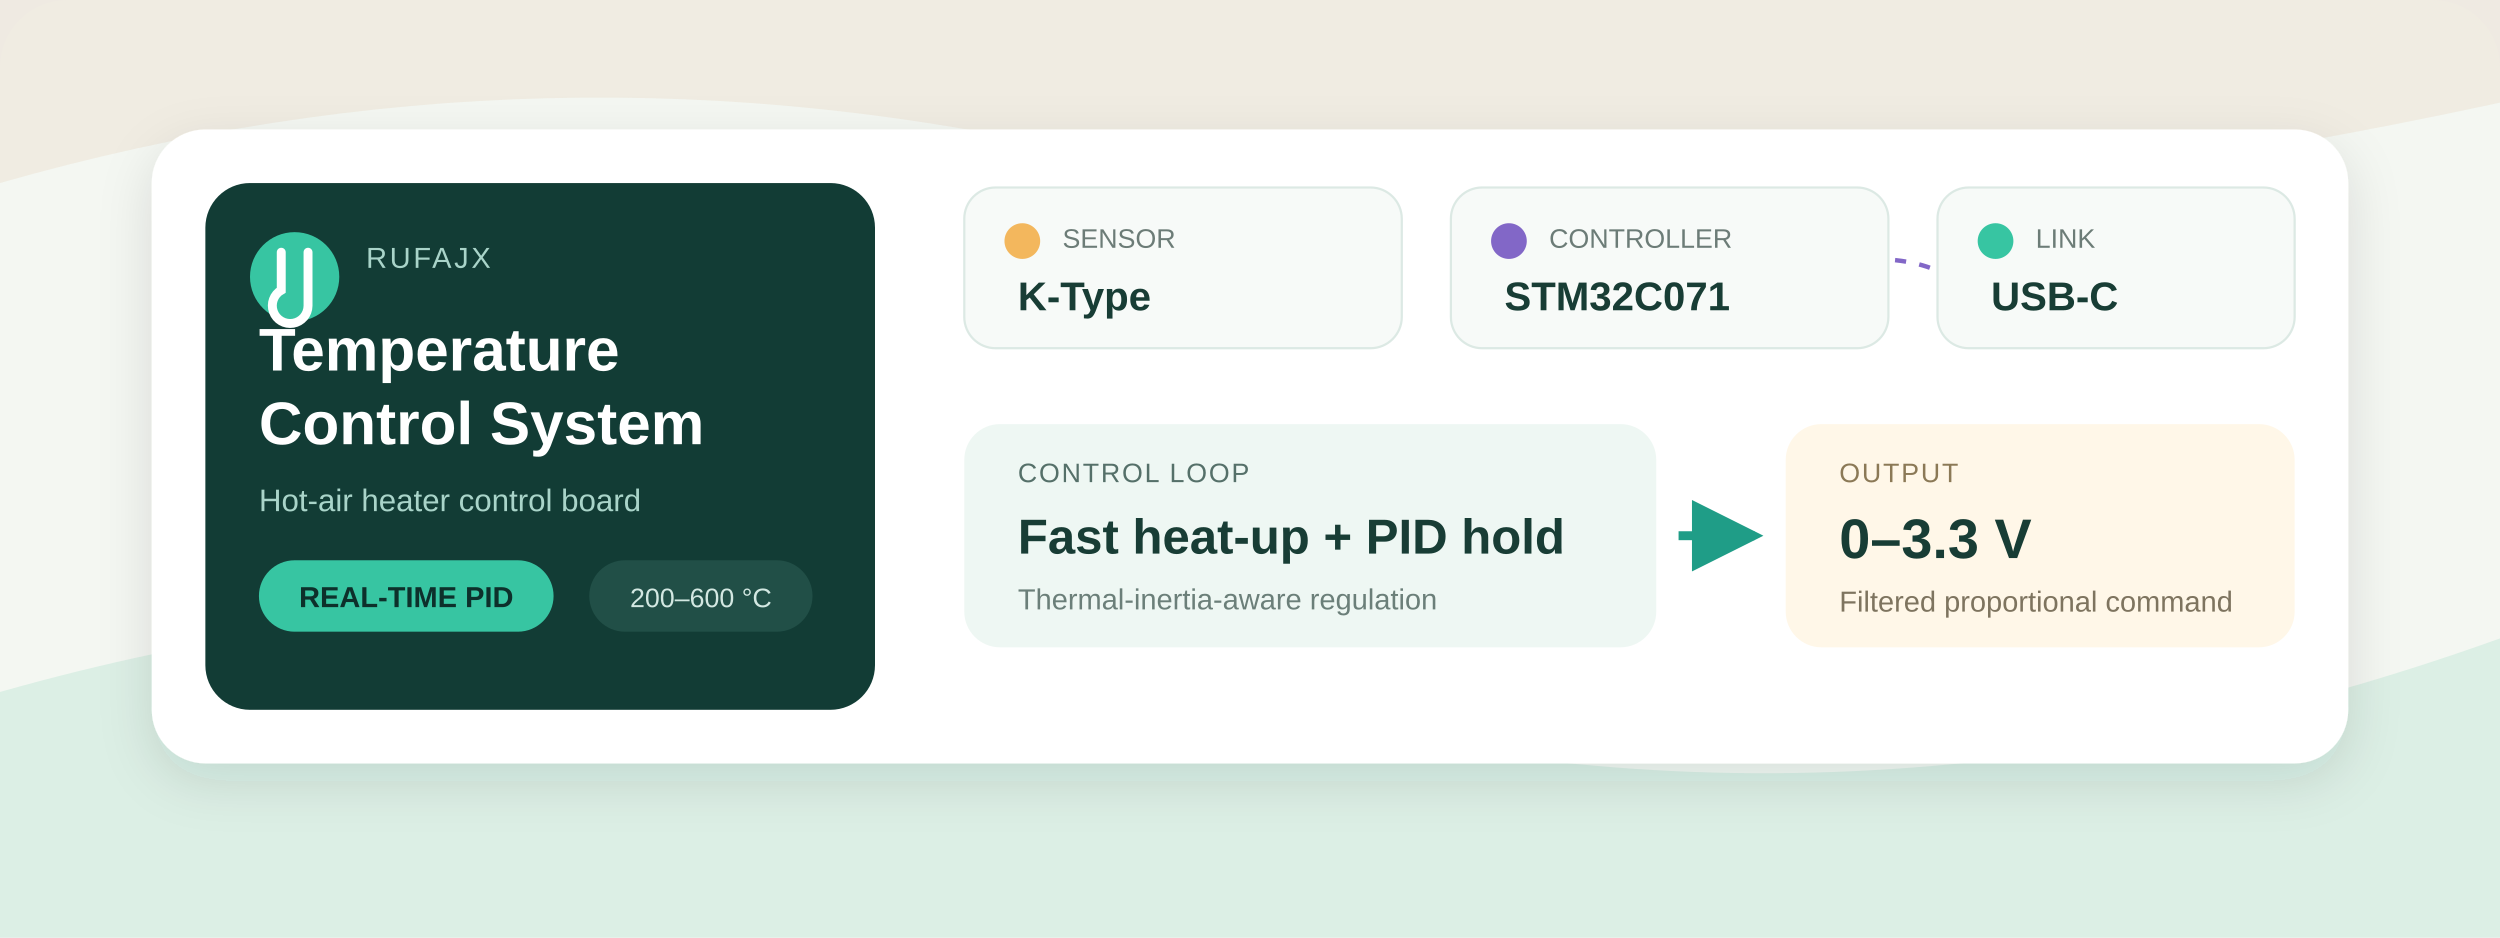
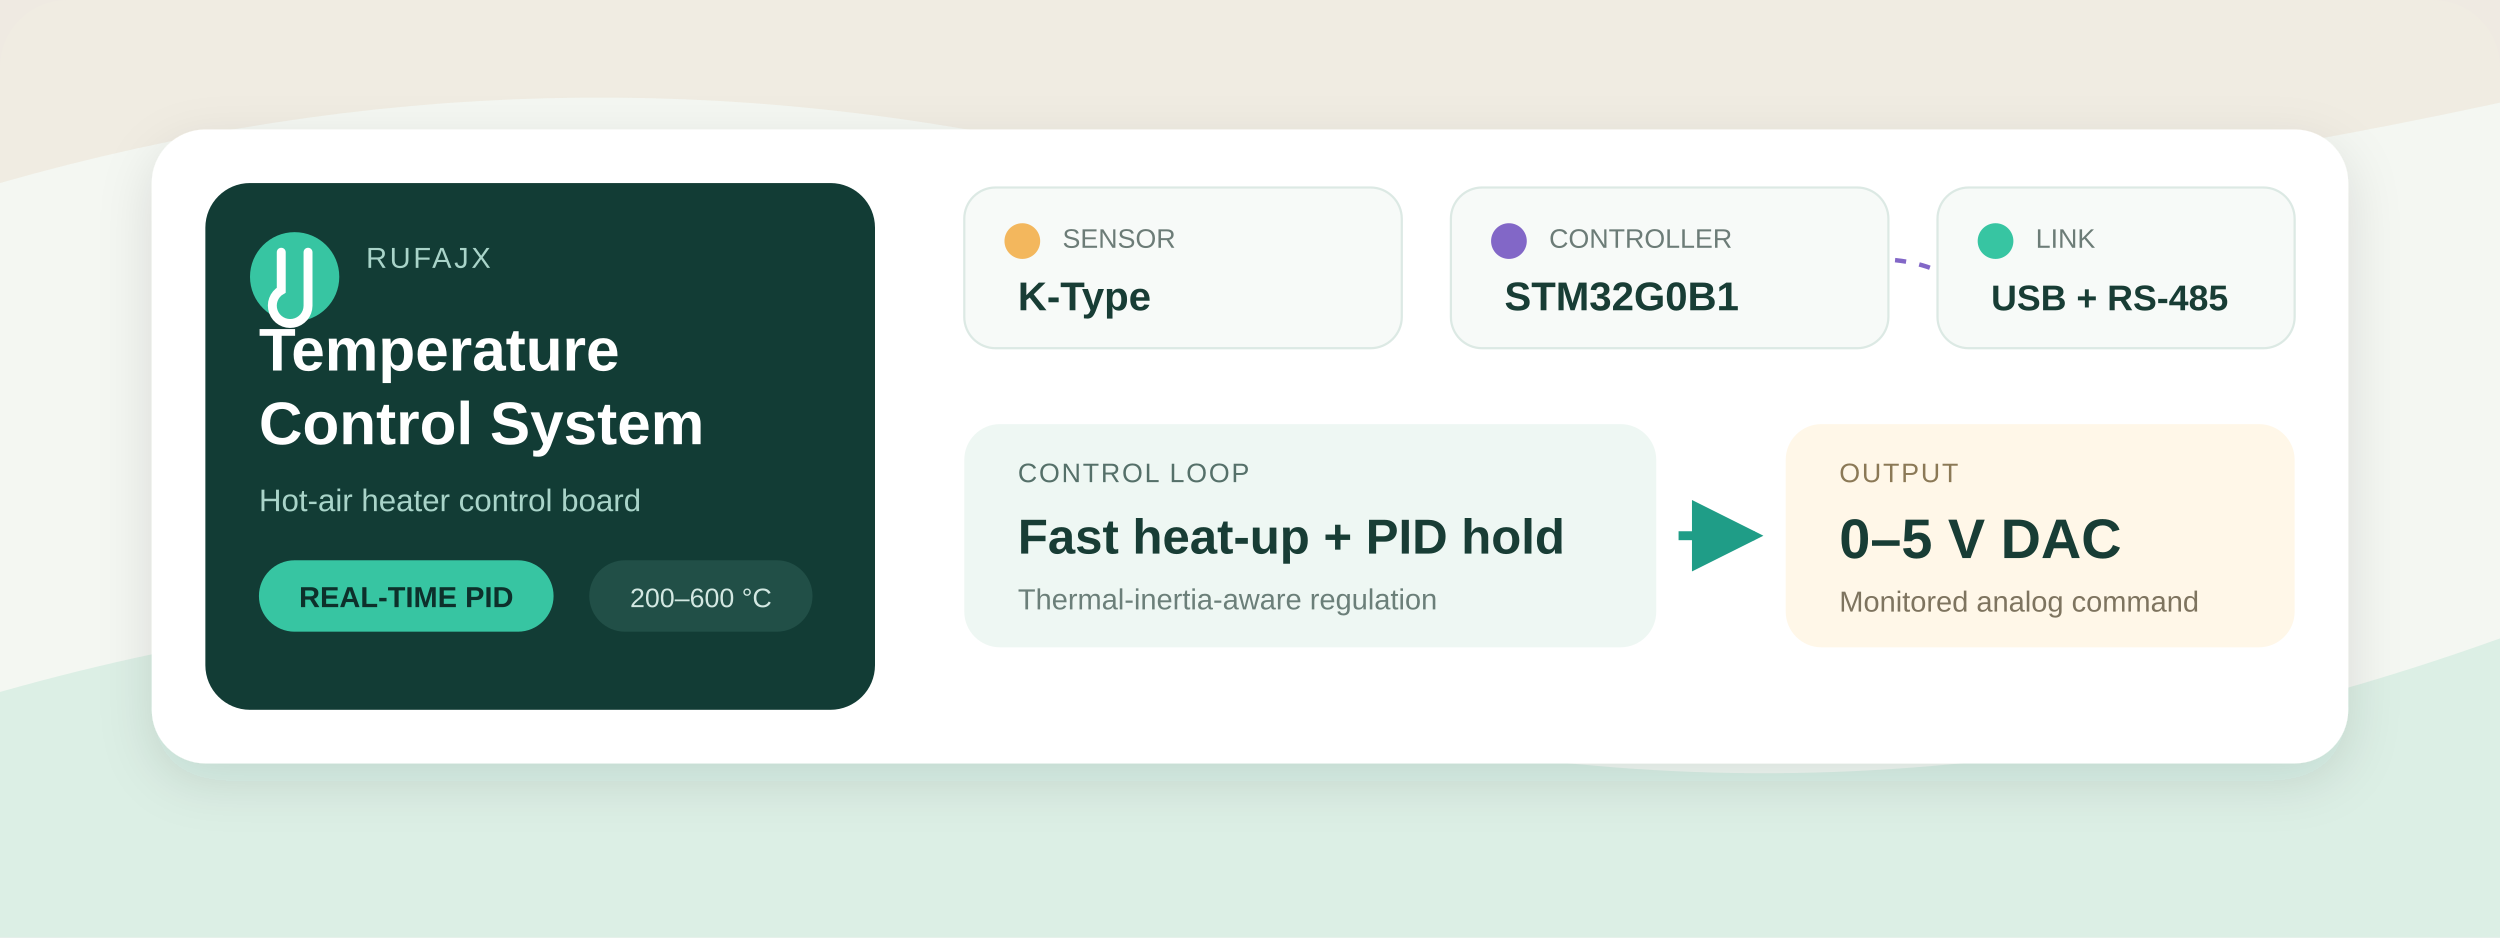
<svg xmlns="http://www.w3.org/2000/svg" width="1120" height="420" viewBox="0 0 1120 420" role="img" aria-labelledby="title desc">
  <defs>
    <filter id="shadow" x="-20%" y="-20%" width="140%" height="150%">
      <feDropShadow dx="0" dy="8" stdDeviation="12" flood-color="#183d35" flood-opacity="0.12" />
    </filter>
    <marker id="arrow" markerWidth="8" markerHeight="8" refX="7" refY="4" orient="auto">
      <path d="M0,0 L8,4 L0,8 Z" fill="#1f9d87" />
    </marker>
  </defs>
  <rect width="1120" height="420" rx="30" fill="#f4f7f2" />
  <path d="M0 82 Q245 12 492 70 T1120 46 V0 H0 Z" fill="#eee8dc" opacity="0.72" />
  <path d="M0 310 Q275 232 550 312 T1120 286 V420 H0 Z" fill="#dcefe5" />
  <rect x="68" y="58" width="984" height="284" rx="24" fill="#ffffff" filter="url(#shadow)" />
  <rect x="92" y="82" width="300" height="236" rx="20" fill="#123c35" />
  <circle cx="132" cy="124" r="20" fill="#37c5a2" />
  <path d="M126 113 v17 a8 8 0 1 0 12 7 v-24" fill="none" stroke="#ffffff" stroke-width="4" stroke-linecap="round" />
  <text x="164" y="120" fill="#a9d4c9" font-family="Segoe UI,Arial,sans-serif" font-size="13" letter-spacing="1.2">RUFAJX</text>
  <text x="116" y="166" fill="#ffffff" font-family="Segoe UI,Arial,sans-serif" font-size="27" font-weight="700">Temperature</text>
  <text x="116" y="199" fill="#ffffff" font-family="Segoe UI,Arial,sans-serif" font-size="27" font-weight="700">Control System</text>
  <text x="116" y="229" fill="#a9d4c9" font-family="Segoe UI,Arial,sans-serif" font-size="14">Hot-air heater control board</text>
  <rect x="116" y="251" width="132" height="32" rx="16" fill="#37c5a2" />
  <text x="182" y="272" text-anchor="middle" fill="#0d302b" font-family="Segoe UI,Arial,sans-serif" font-size="13" font-weight="700">REAL-TIME PID</text>
  <rect x="264" y="251" width="100" height="32" rx="16" fill="#214f47" />
  <text x="314" y="272" text-anchor="middle" fill="#d3e8e2" font-family="Segoe UI,Arial,sans-serif" font-size="12">200–600 °C</text>
  <path d="M464 152 C500 116 514 116 546 116" fill="none" stroke="#8267c7" stroke-width="2" stroke-dasharray="5 6" />
  <path d="M654 116 C686 116 700 116 730 116" fill="none" stroke="#8267c7" stroke-width="2" stroke-dasharray="5 6" />
  <path d="M838 116 C870 116 884 128 900 152" fill="none" stroke="#8267c7" stroke-width="2" stroke-dasharray="5 6" />
  <rect x="432" y="84" width="196" height="72" rx="14" fill="#f7faf8" stroke="#dce9e4" />
  <circle cx="458" cy="108" r="8" fill="#f3b75d" />
  <text x="476" y="111" fill="#6c7c77" font-family="Segoe UI,Arial,sans-serif" font-size="12">SENSOR</text>
  <text x="456" y="139" fill="#183d35" font-family="Segoe UI,Arial,sans-serif" font-size="18" font-weight="700">K-Type</text>
  <rect x="650" y="84" width="196" height="72" rx="14" fill="#f7faf8" stroke="#dce9e4" />
  <circle cx="676" cy="108" r="8" fill="#8267c7" />
  <text x="694" y="111" fill="#6c7c77" font-family="Segoe UI,Arial,sans-serif" font-size="12">CONTROLLER</text>
-   <text x="674" y="139" fill="#183d35" font-family="Segoe UI,Arial,sans-serif" font-size="18" font-weight="700">STM32C071</text>
+   <text x="674" y="139" fill="#183d35" font-family="Segoe UI,Arial,sans-serif" font-size="18" font-weight="700">STM32G0B1</text>
  <rect x="868" y="84" width="160" height="72" rx="14" fill="#f7faf8" stroke="#dce9e4" />
  <circle cx="894" cy="108" r="8" fill="#37c5a2" />
  <text x="912" y="111" fill="#6c7c77" font-family="Segoe UI,Arial,sans-serif" font-size="12">LINK</text>
-   <text x="892" y="139" fill="#183d35" font-family="Segoe UI,Arial,sans-serif" font-size="18" font-weight="700">USB-C</text>
+   <text x="892" y="139" fill="#183d35" font-family="Segoe UI,Arial,sans-serif" font-size="16" font-weight="700">USB + RS-485</text>
  <rect x="432" y="190" width="310" height="100" rx="16" fill="#eef7f3" />
  <text x="456" y="216" fill="#557069" font-family="Segoe UI,Arial,sans-serif" font-size="12" letter-spacing="0.8">CONTROL LOOP</text>
  <text x="456" y="248" fill="#183d35" font-family="Segoe UI,Arial,sans-serif" font-size="22" font-weight="700">Fast heat-up + PID hold</text>
  <text x="456" y="273" fill="#6b7f79" font-family="Segoe UI,Arial,sans-serif" font-size="13">Thermal-inertia-aware regulation</text>
  <path d="M752 240 H786" fill="none" stroke="#1f9d87" stroke-width="4" marker-end="url(#arrow)" />
  <rect x="800" y="190" width="228" height="100" rx="16" fill="#fff7e8" />
  <text x="824" y="216" fill="#8b7956" font-family="Segoe UI,Arial,sans-serif" font-size="12" letter-spacing="0.8">OUTPUT</text>
-   <text x="824" y="250" fill="#183d35" font-family="Segoe UI,Arial,sans-serif" font-size="25" font-weight="700">0–3.3 V</text>
-   <text x="824" y="274" fill="#7e745f" font-family="Segoe UI,Arial,sans-serif" font-size="13">Filtered proportional command</text>
+   <text x="824" y="250" fill="#183d35" font-family="Segoe UI,Arial,sans-serif" font-size="25" font-weight="700">0–5 V DAC</text>
+   <text x="824" y="274" fill="#7e745f" font-family="Segoe UI,Arial,sans-serif" font-size="13">Monitored analog command</text>
</svg>
